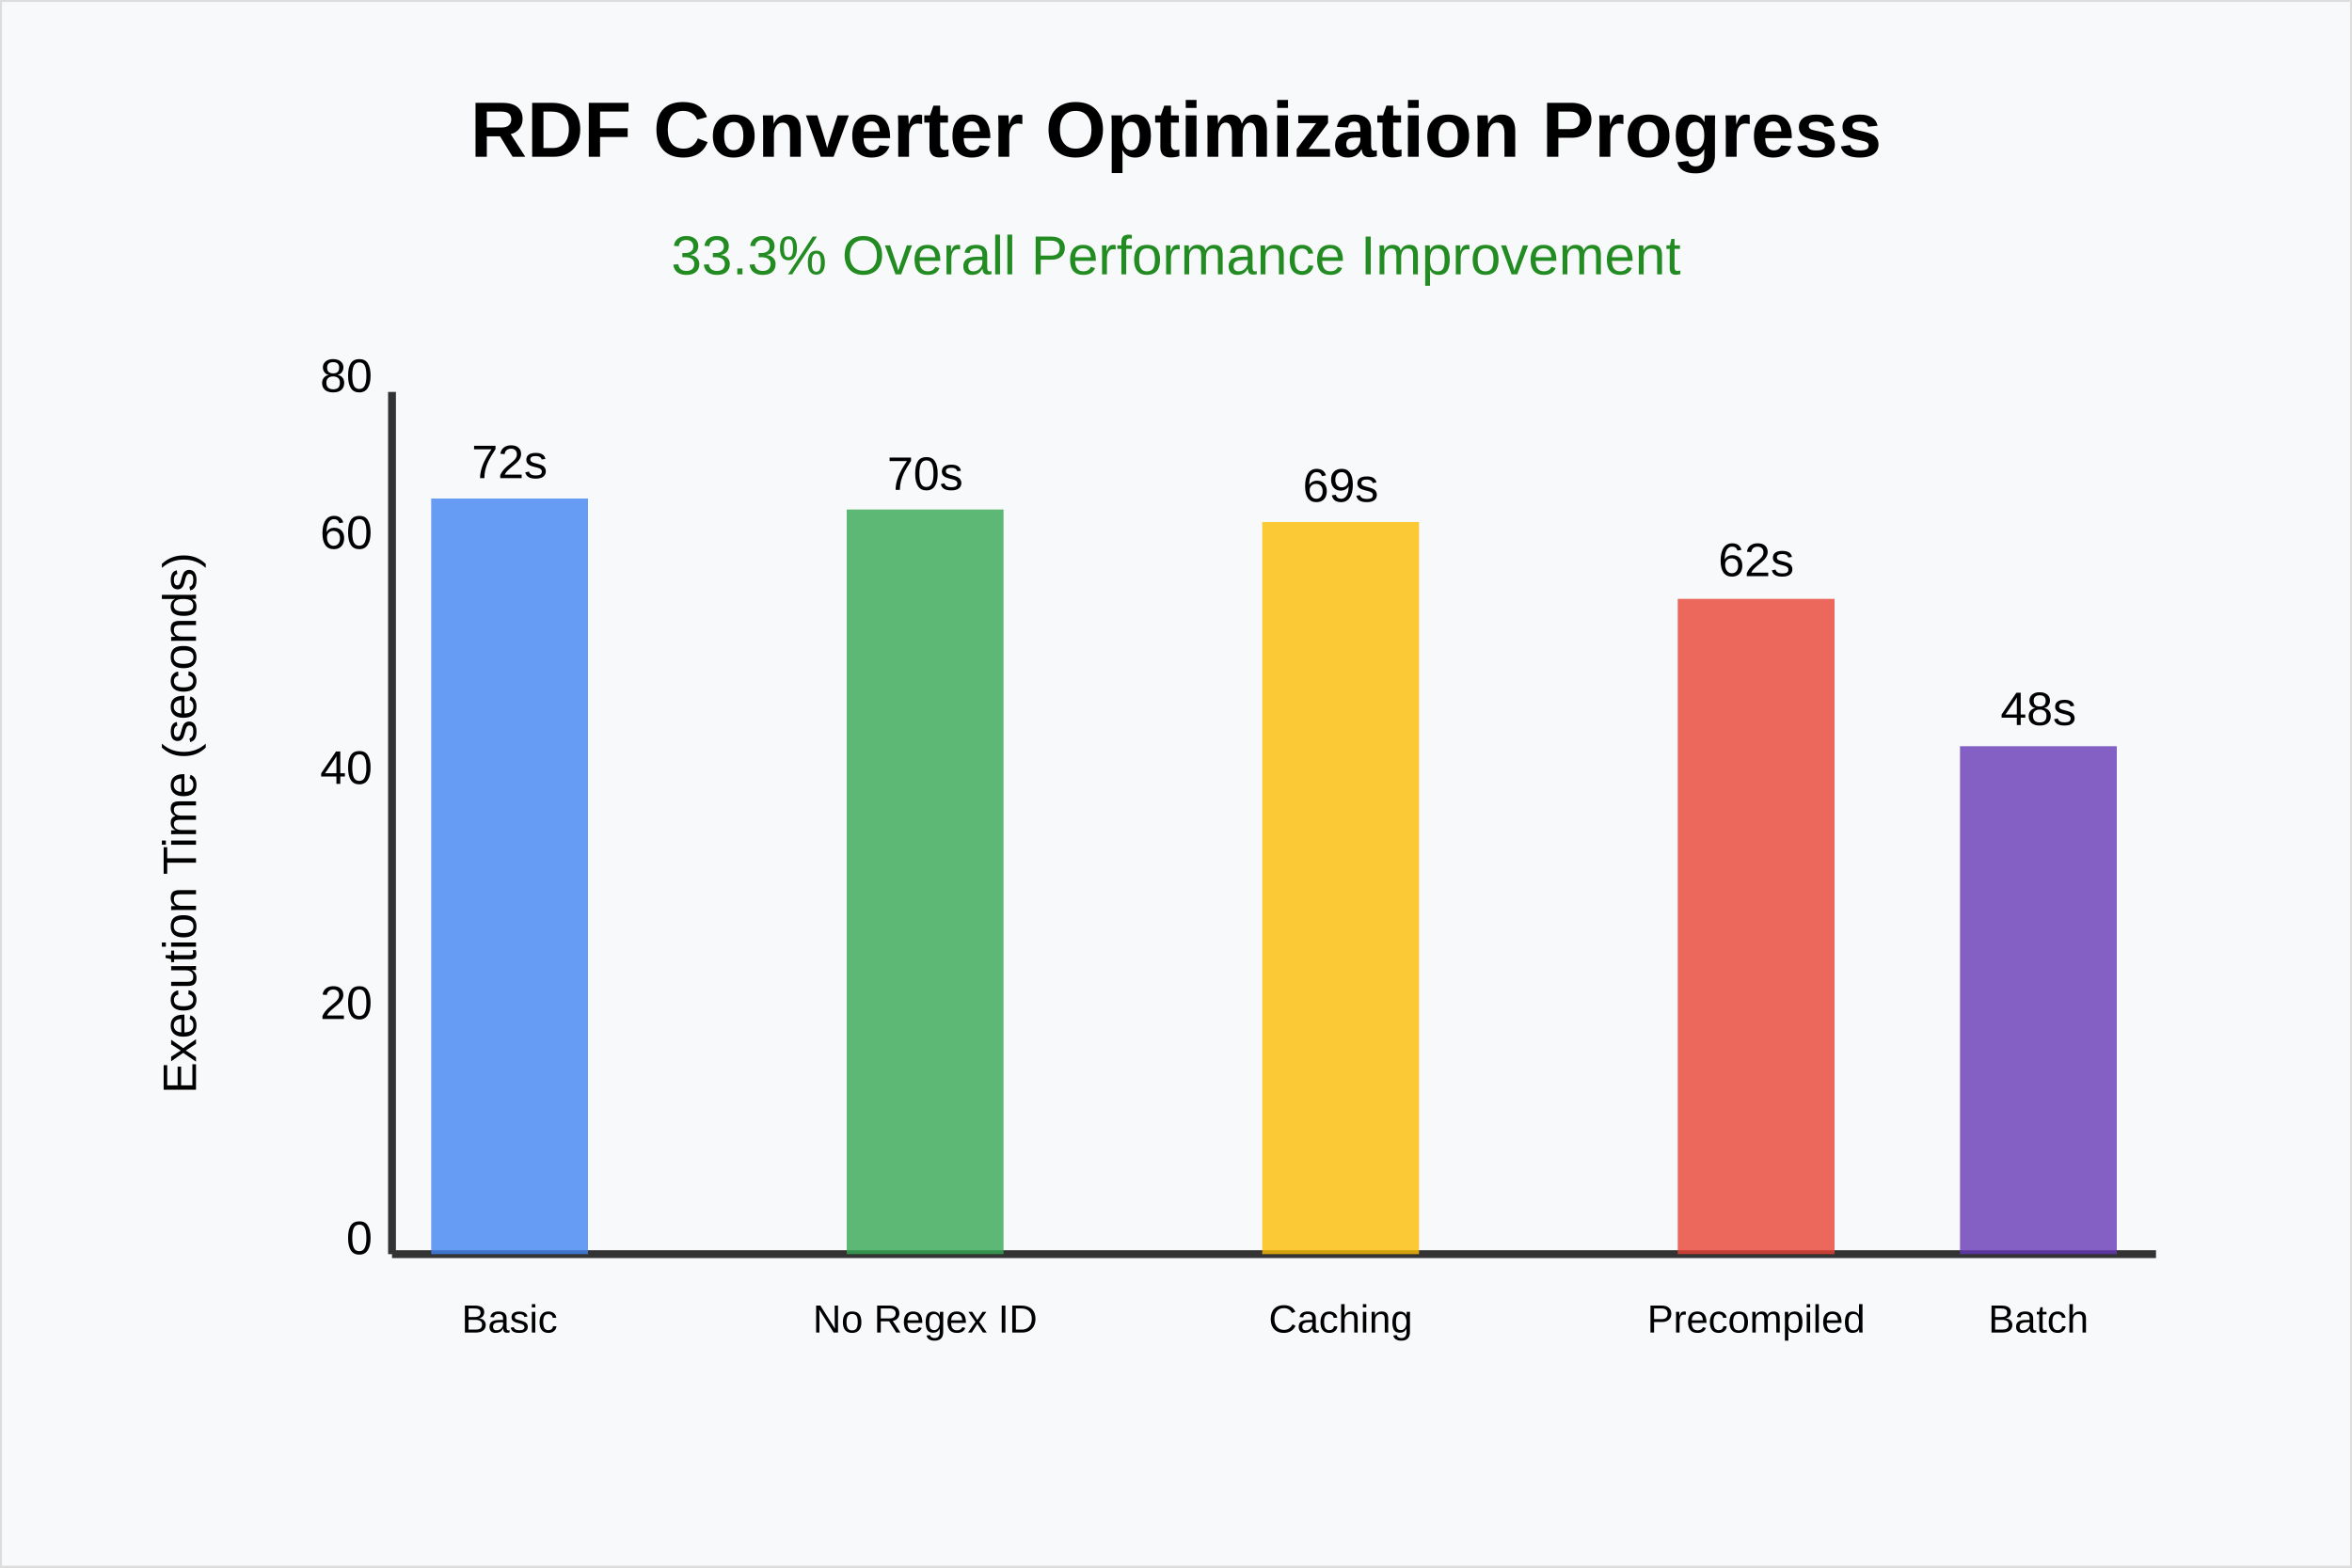
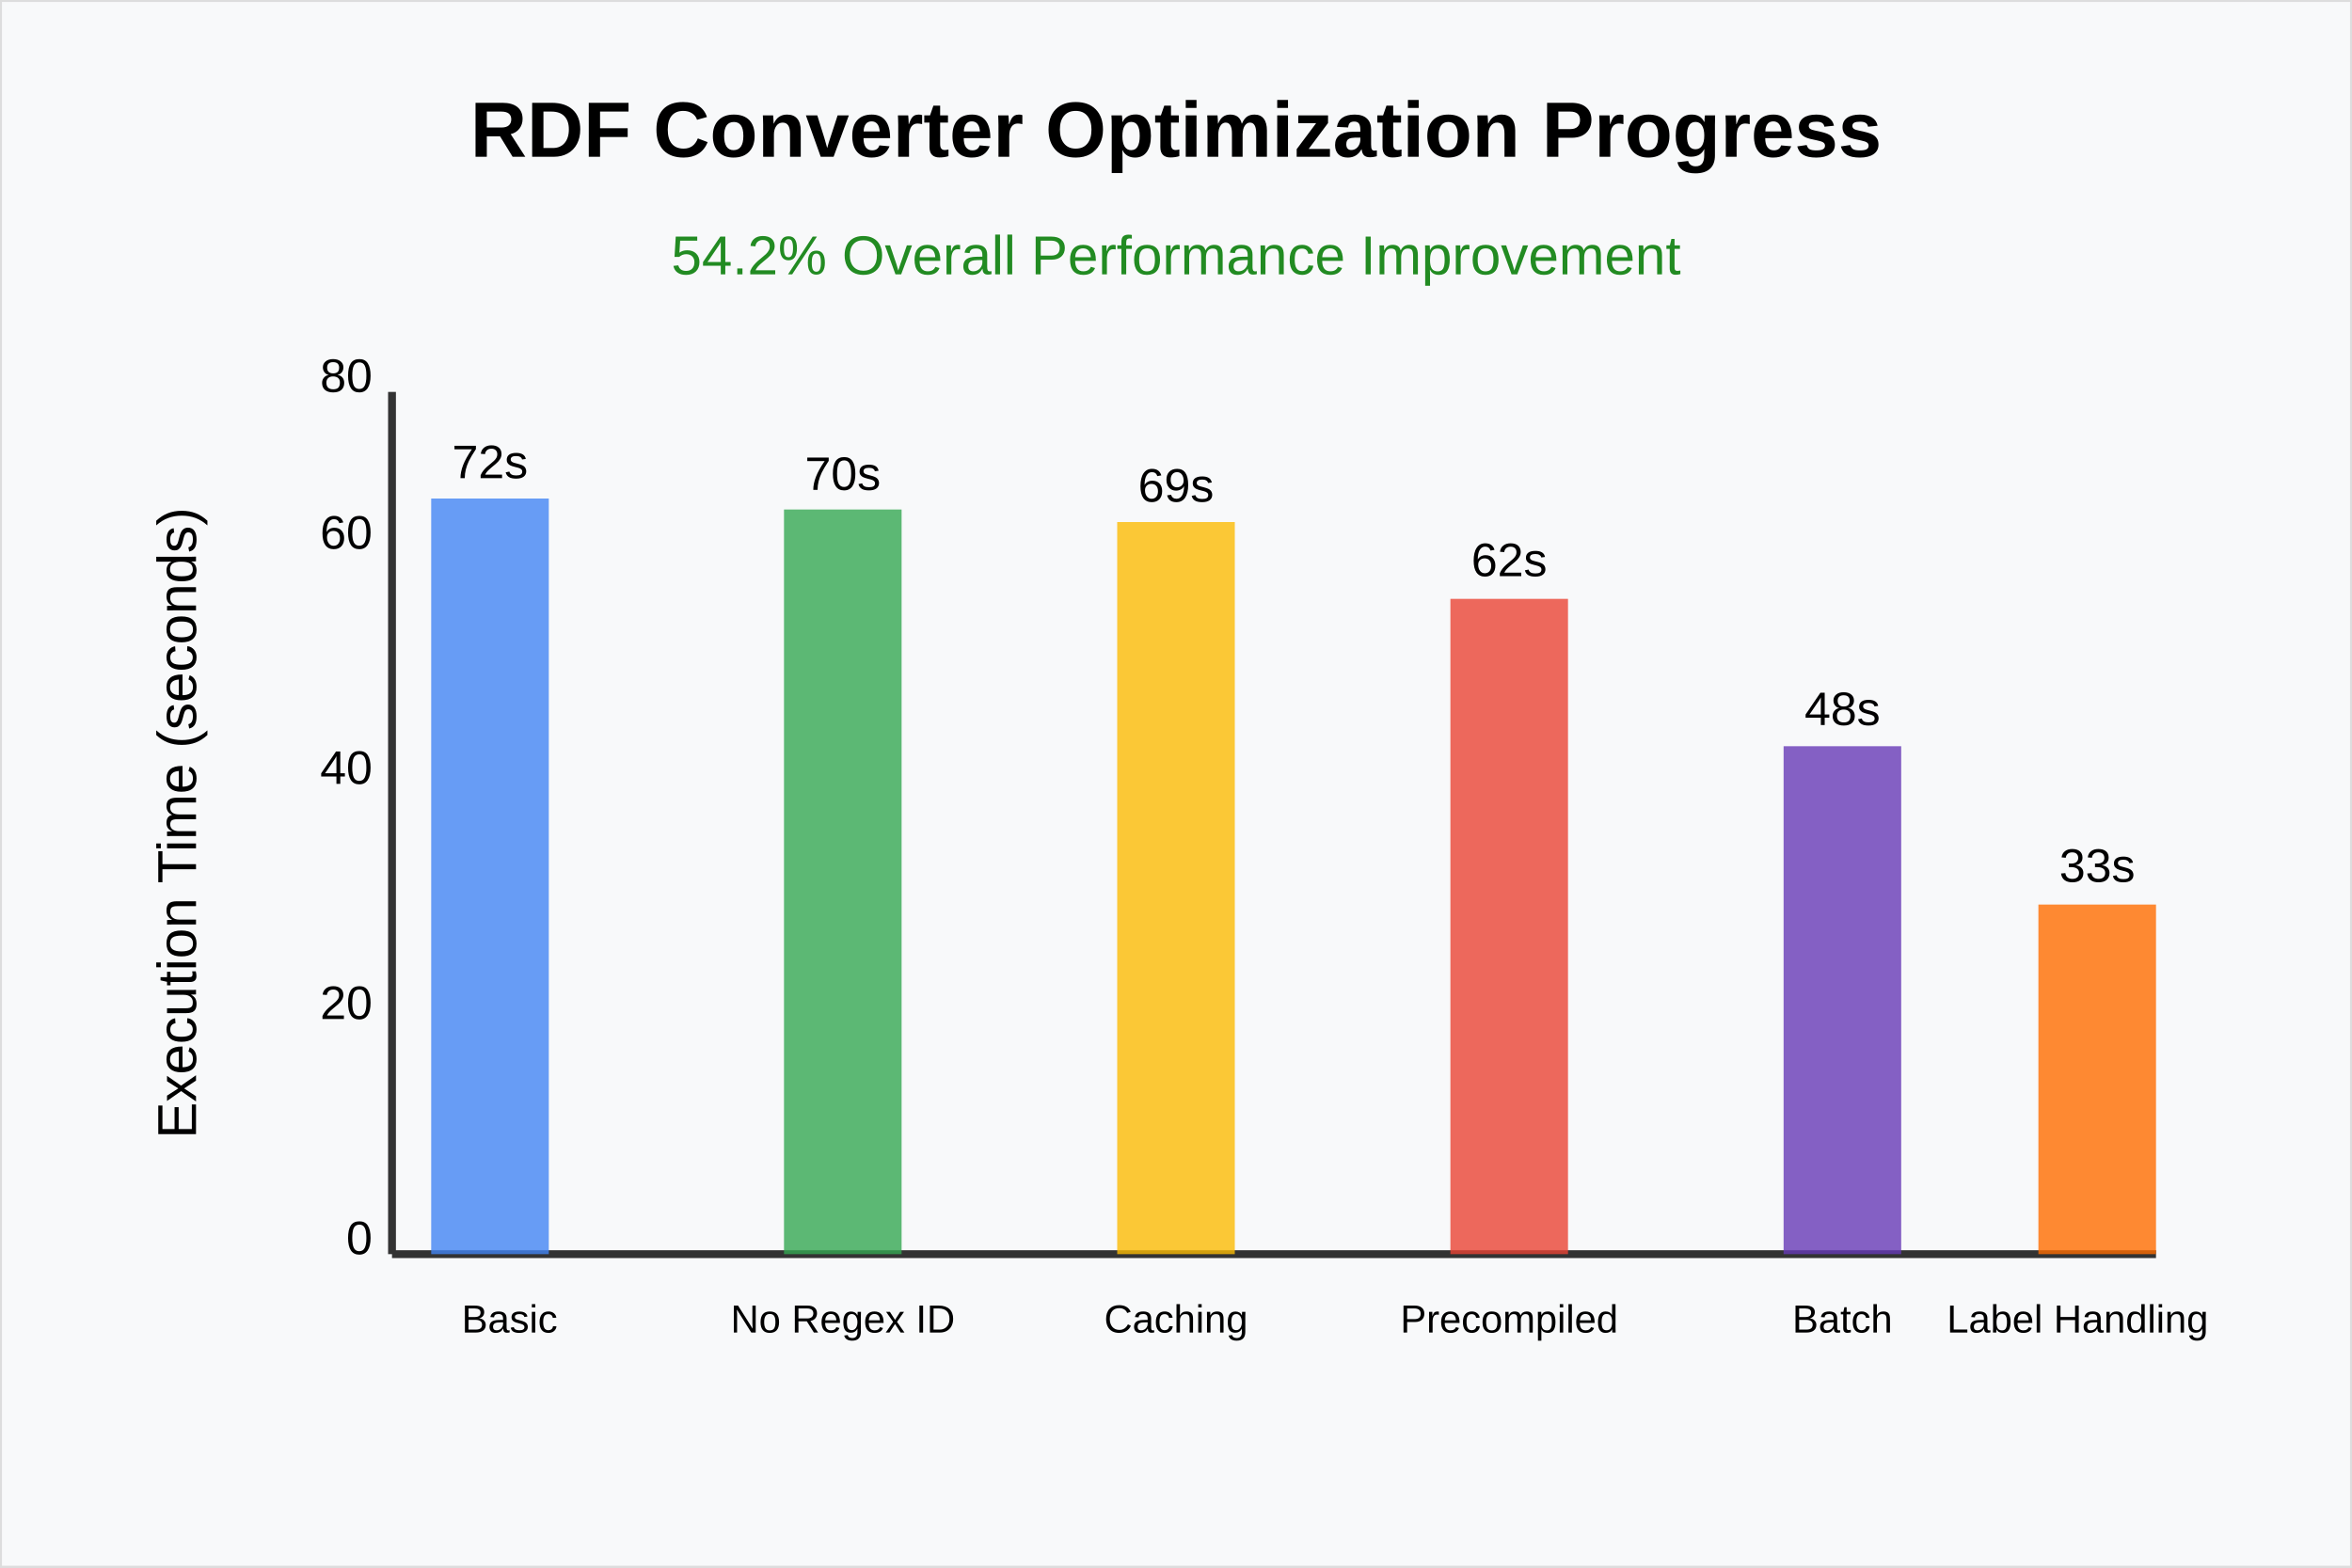
<svg xmlns="http://www.w3.org/2000/svg" viewBox="0 0 600 400">
+   <defs>
+     <style type="text/css">
+       text { font-family: Arial; }
+       .title { font-size: 20px; font-weight: bold; text-anchor: middle; }
+       .axis-label { font-size: 12px; text-anchor: end; }
+       .x-label { font-size: 10px; text-anchor: middle; }
+       .data-label { font-size: 12px; text-anchor: middle; }
+       .improvement { font-size: 14px; text-anchor: middle; fill: #228B22; }
+       .axis { stroke: #333; stroke-width: 2; }
+       .bar { opacity: 0.8; }
+     </style>
+   </defs>
  <rect width="600" height="400" fill="#f8f9fa" stroke="#ddd" stroke-width="1" />
-   <text x="300" y="40" font-family="Arial" font-size="20" text-anchor="middle" font-weight="bold">RDF Converter Optimization Progress</text>
-   <line x1="100" y1="320" x2="550" y2="320" stroke="#333" stroke-width="2" />
-   <line x1="100" y1="100" x2="100" y2="320" stroke="#333" stroke-width="2" />
-   <text x="95" y="320" font-family="Arial" font-size="12" text-anchor="end">0</text>
-   <text x="95" y="260" font-family="Arial" font-size="12" text-anchor="end">20</text>
-   <text x="95" y="200" font-family="Arial" font-size="12" text-anchor="end">40</text>
-   <text x="95" y="140" font-family="Arial" font-size="12" text-anchor="end">60</text>
-   <text x="95" y="100" font-family="Arial" font-size="12" text-anchor="end">80</text>
-   <text x="130" y="340" font-family="Arial" font-size="10" text-anchor="middle">Basic</text>
-   <text x="236" y="340" font-family="Arial" font-size="10" text-anchor="middle">No Regex ID</text>
-   <text x="342" y="340" font-family="Arial" font-size="10" text-anchor="middle">Caching</text>
-   <text x="448" y="340" font-family="Arial" font-size="10" text-anchor="middle">Precompiled</text>
-   <text x="520" y="340" font-family="Arial" font-size="10" text-anchor="middle">Batch</text>
-   <text x="50" y="210" font-family="Arial" font-size="12" text-anchor="middle" transform="rotate(-90, 50, 210)">Execution Time (seconds)</text>
-   <rect x="110" y="127.2" width="40" height="192.8" fill="#4285f4" opacity="0.8" />
-   <rect x="216" y="130" width="40" height="190" fill="#34a853" opacity="0.8" />
-   <rect x="322" y="133.2" width="40" height="186.8" fill="#fbbc05" opacity="0.8" />
-   <rect x="428" y="152.8" width="40" height="167.2" fill="#ea4335" opacity="0.8" />
-   <rect x="500" y="190.4" width="40" height="129.6" fill="#673ab7" opacity="0.8" />
-   <text x="130" y="122" font-family="Arial" font-size="12" text-anchor="middle">72s</text>
-   <text x="236" y="125" font-family="Arial" font-size="12" text-anchor="middle">70s</text>
-   <text x="342" y="128" font-family="Arial" font-size="12" text-anchor="middle">69s</text>
-   <text x="448" y="147" font-family="Arial" font-size="12" text-anchor="middle">62s</text>
-   <text x="520" y="185" font-family="Arial" font-size="12" text-anchor="middle">48s</text>
-   <text x="300" y="70" font-family="Arial" font-size="14" text-anchor="middle" fill="#228B22">33.3% Overall Performance Improvement</text>
+   <text x="300" y="40" class="title">RDF Converter Optimization Progress</text>
+   <line x1="100" y1="320" x2="550" y2="320" class="axis" />
+   <line x1="100" y1="100" x2="100" y2="320" class="axis" />
+   <text x="95" y="320" class="axis-label">0</text>
+   <text x="95" y="260" class="axis-label">20</text>
+   <text x="95" y="200" class="axis-label">40</text>
+   <text x="95" y="140" class="axis-label">60</text>
+   <text x="95" y="100" class="axis-label">80</text>
+   <text x="130" y="340" class="x-label">Basic</text>
+   <text x="215" y="340" class="x-label">No Regex ID</text>
+   <text x="300" y="340" class="x-label">Caching</text>
+   <text x="385" y="340" class="x-label">Precompiled</text>
+   <text x="470" y="340" class="x-label">Batch</text>
+   <text x="530" y="340" class="x-label">Label Handling</text>
+   <text x="50" y="210" font-size="14" text-anchor="middle" transform="rotate(-90, 50, 210)">Execution Time (seconds)</text>
+   <rect x="110" y="127.2" width="30" height="192.8" fill="#4285f4" class="bar" />
+   <rect x="200" y="130" width="30" height="190" fill="#34a853" class="bar" />
+   <rect x="285" y="133.2" width="30" height="186.8" fill="#fbbc05" class="bar" />
+   <rect x="370" y="152.8" width="30" height="167.2" fill="#ea4335" class="bar" />
+   <rect x="455" y="190.4" width="30" height="129.6" fill="#673ab7" class="bar" />
+   <rect x="520" y="230.8" width="30" height="89.2" fill="#ff6d00" class="bar" />
+   <text x="125" y="122" class="data-label">72s</text>
+   <text x="215" y="125" class="data-label">70s</text>
+   <text x="300" y="128" class="data-label">69s</text>
+   <text x="385" y="147" class="data-label">62s</text>
+   <text x="470" y="185" class="data-label">48s</text>
+   <text x="535" y="225" class="data-label">33s</text>
+   <text x="300" y="70" class="improvement">54.2% Overall Performance Improvement</text>
</svg>
